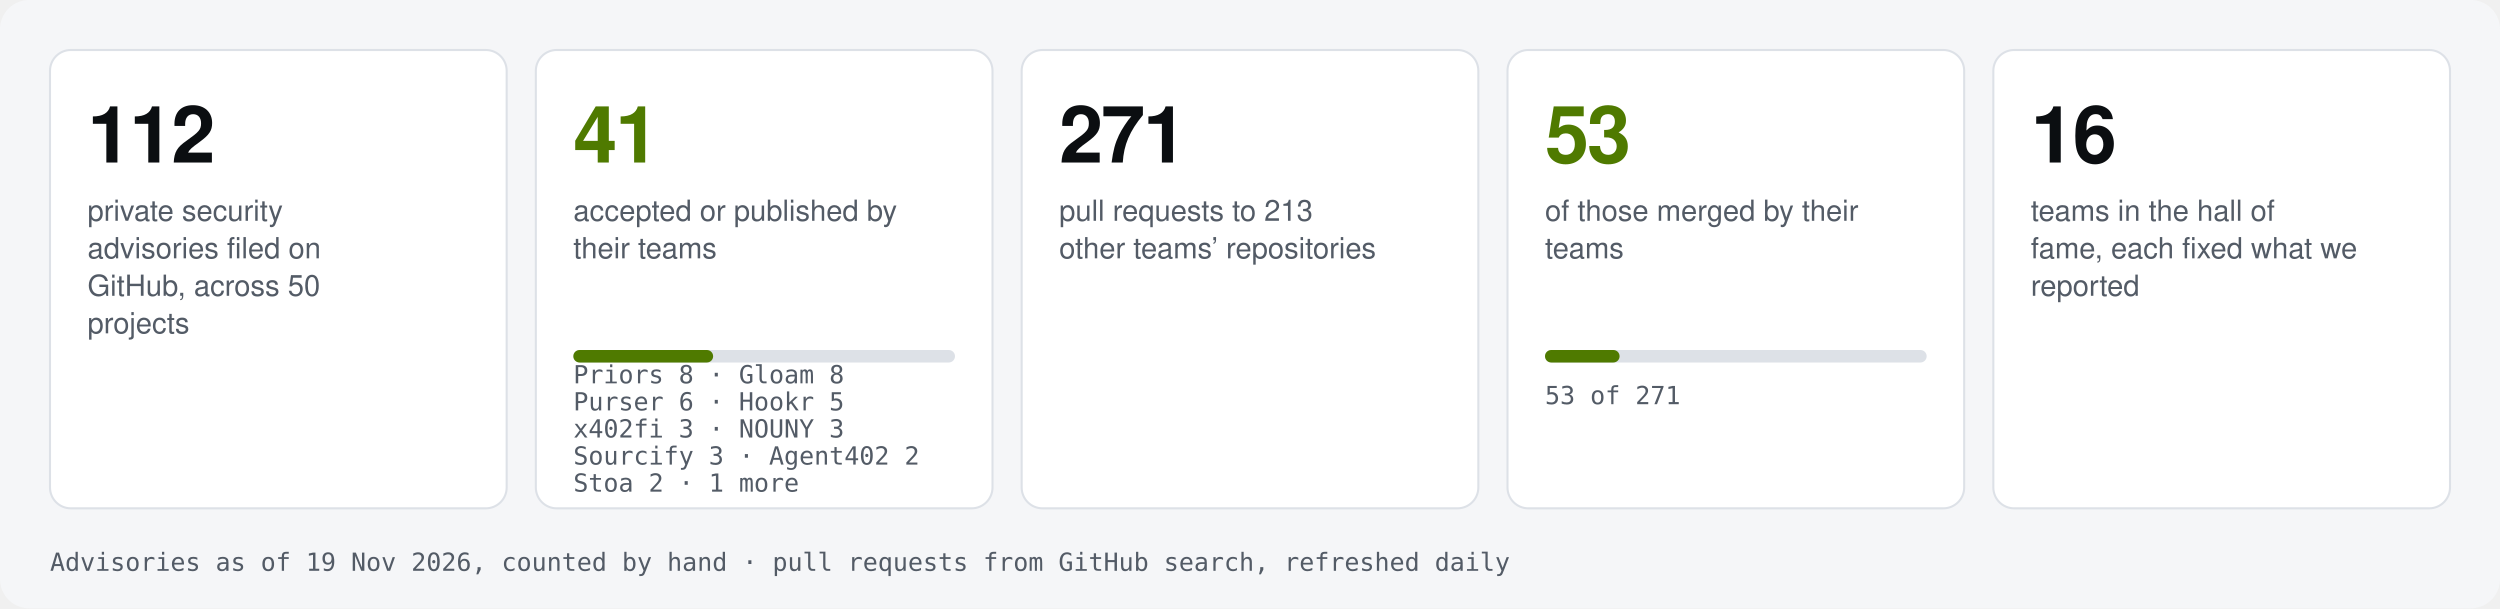
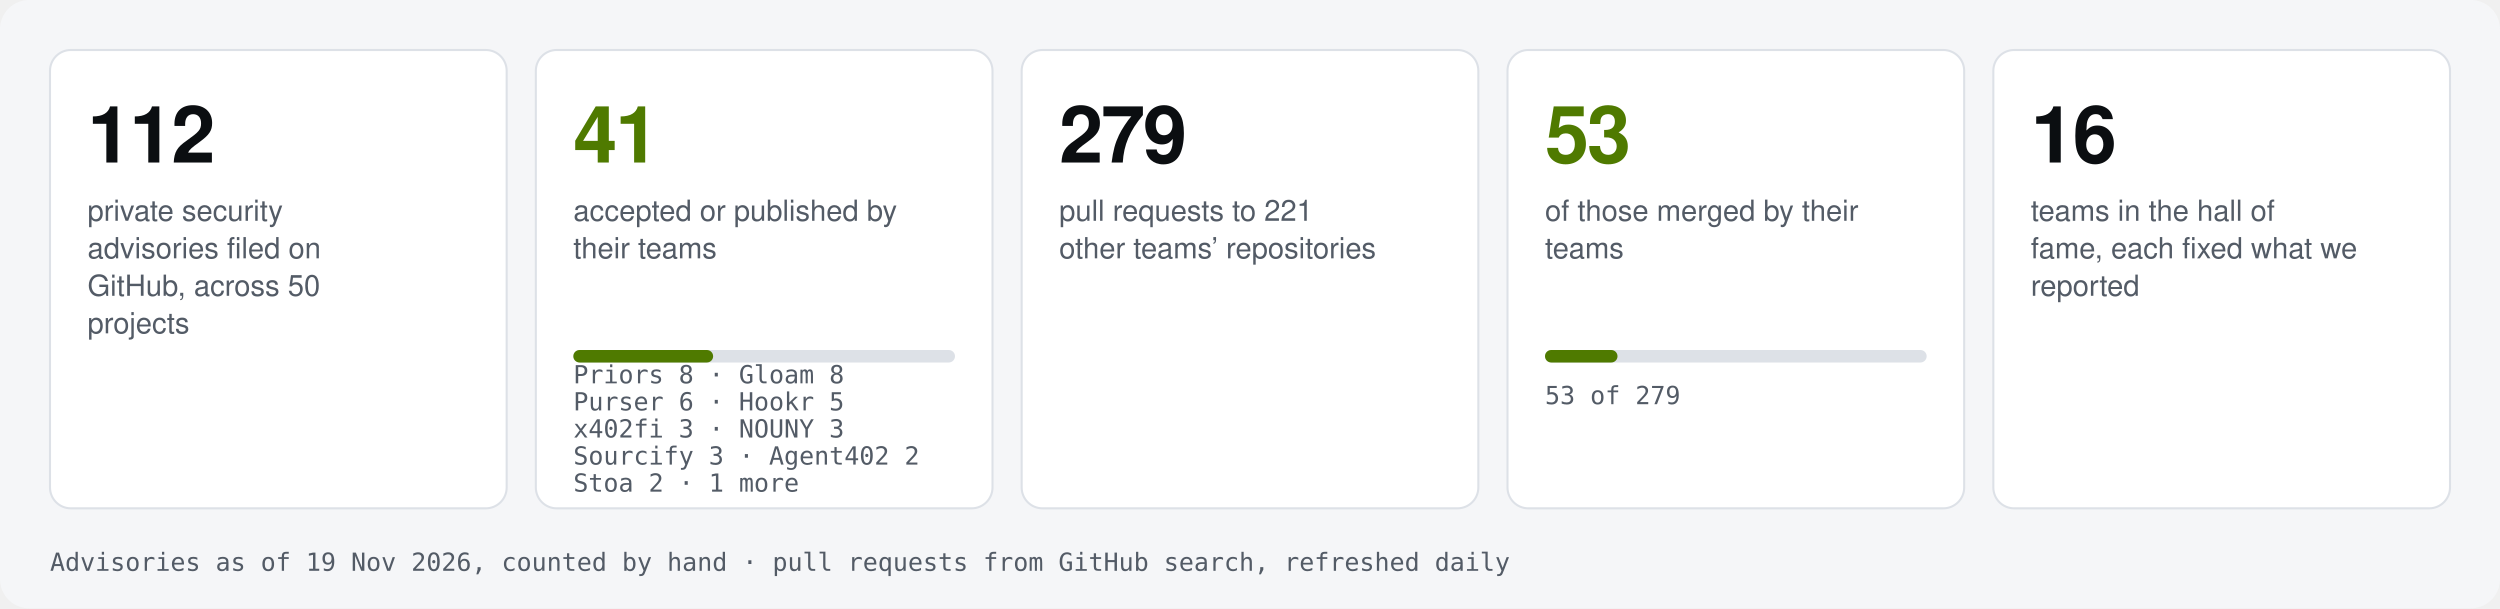
- <svg xmlns="http://www.w3.org/2000/svg" width="1200" height="292" viewBox="0 0 1200 292" role="img" aria-label="112 private security advisories filed on GitHub across 50 projects, 41 accepted or published; 271 pull requests to 213 other teams' repositories, 53 merged; 16 teams in the hall of fame">
+ <svg xmlns="http://www.w3.org/2000/svg" width="1200" height="292" viewBox="0 0 1200 292" role="img" aria-label="112 private security advisories filed on GitHub across 50 projects, 41 accepted or published; 279 pull requests to 221 other teams' repositories, 53 merged; 16 teams in the hall of fame">
  <style>.g{transform-box:fill-box;transform-origin:left;animation:grow 1.2s ease-out both}@keyframes grow{from{transform:scaleX(0)}}@media (prefers-reduced-motion: reduce){*{animation:none!important}}</style>
  <rect width="1200" height="292" rx="14" fill="#F5F6F8" />
  <g>
    <rect x="24.0" y="24" width="219.2" height="220" rx="10" fill="#FFFFFF" stroke="#DDE1E7" />
    <text x="42.0" y="78" font-family="-apple-system,BlinkMacSystemFont,'Segoe UI',Helvetica,Arial,sans-serif" font-size="38" font-weight="700" letter-spacing="-1" fill="#0B0E11">112</text>
    <text x="42.0" y="106" text-anchor="start" font-family="-apple-system,BlinkMacSystemFont,'Segoe UI',Helvetica,Arial,sans-serif" font-size="14" font-weight="400" fill="#535B66">private security</text>
    <text x="42.0" y="124" text-anchor="start" font-family="-apple-system,BlinkMacSystemFont,'Segoe UI',Helvetica,Arial,sans-serif" font-size="14" font-weight="400" fill="#535B66">advisories filed on</text>
    <text x="42.0" y="142" text-anchor="start" font-family="-apple-system,BlinkMacSystemFont,'Segoe UI',Helvetica,Arial,sans-serif" font-size="14" font-weight="400" fill="#535B66">GitHub, across 50</text>
    <text x="42.0" y="160" text-anchor="start" font-family="-apple-system,BlinkMacSystemFont,'Segoe UI',Helvetica,Arial,sans-serif" font-size="14" font-weight="400" fill="#535B66">projects</text>
  </g>
  <g>
    <rect x="257.2" y="24" width="219.2" height="220" rx="10" fill="#FFFFFF" stroke="#DDE1E7" />
    <text x="275.2" y="78" font-family="-apple-system,BlinkMacSystemFont,'Segoe UI',Helvetica,Arial,sans-serif" font-size="38" font-weight="700" letter-spacing="-1" fill="#4F7A00">41</text>
    <text x="275.2" y="106" text-anchor="start" font-family="-apple-system,BlinkMacSystemFont,'Segoe UI',Helvetica,Arial,sans-serif" font-size="14" font-weight="400" fill="#535B66">accepted or published by</text>
    <text x="275.2" y="124" text-anchor="start" font-family="-apple-system,BlinkMacSystemFont,'Segoe UI',Helvetica,Arial,sans-serif" font-size="14" font-weight="400" fill="#535B66">their teams</text>
    <rect x="275.2" y="168" width="183.2" height="6" rx="3" fill="#DDE1E7" />
    <rect class="g" style="animation-delay:0.35s" x="275.2" y="168" width="67.1" height="6" rx="3" fill="#4F7A00" />
    <text x="275.2" y="184" font-family="ui-monospace,SFMono-Regular,'SF Mono',Menlo,Consolas,monospace" font-size="12" fill="#535B66">Priors 8 · Gloam 8</text>
    <text x="275.2" y="197" font-family="ui-monospace,SFMono-Regular,'SF Mono',Menlo,Consolas,monospace" font-size="12" fill="#535B66">Purser 6 · Hookr 5</text>
    <text x="275.2" y="210" font-family="ui-monospace,SFMono-Regular,'SF Mono',Menlo,Consolas,monospace" font-size="12" fill="#535B66">x402fi 3 · NOUNY 3</text>
    <text x="275.2" y="223" font-family="ui-monospace,SFMono-Regular,'SF Mono',Menlo,Consolas,monospace" font-size="12" fill="#535B66">Sourcify 3 · Agent402 2</text>
    <text x="275.2" y="236" font-family="ui-monospace,SFMono-Regular,'SF Mono',Menlo,Consolas,monospace" font-size="12" fill="#535B66">Stoa 2 · 1 more</text>
  </g>
  <g>
    <rect x="490.4" y="24" width="219.2" height="220" rx="10" fill="#FFFFFF" stroke="#DDE1E7" />
-     <text x="508.4" y="78" font-family="-apple-system,BlinkMacSystemFont,'Segoe UI',Helvetica,Arial,sans-serif" font-size="38" font-weight="700" letter-spacing="-1" fill="#0B0E11">271</text>
-     <text x="508.4" y="106" text-anchor="start" font-family="-apple-system,BlinkMacSystemFont,'Segoe UI',Helvetica,Arial,sans-serif" font-size="14" font-weight="400" fill="#535B66">pull requests to 213</text>
+     <text x="508.4" y="78" font-family="-apple-system,BlinkMacSystemFont,'Segoe UI',Helvetica,Arial,sans-serif" font-size="38" font-weight="700" letter-spacing="-1" fill="#0B0E11">279</text>
+     <text x="508.4" y="106" text-anchor="start" font-family="-apple-system,BlinkMacSystemFont,'Segoe UI',Helvetica,Arial,sans-serif" font-size="14" font-weight="400" fill="#535B66">pull requests to 221</text>
    <text x="508.4" y="124" text-anchor="start" font-family="-apple-system,BlinkMacSystemFont,'Segoe UI',Helvetica,Arial,sans-serif" font-size="14" font-weight="400" fill="#535B66">other teams’ repositories</text>
  </g>
  <g>
    <rect x="723.6" y="24" width="219.2" height="220" rx="10" fill="#FFFFFF" stroke="#DDE1E7" />
    <text x="741.6" y="78" font-family="-apple-system,BlinkMacSystemFont,'Segoe UI',Helvetica,Arial,sans-serif" font-size="38" font-weight="700" letter-spacing="-1" fill="#4F7A00">53</text>
    <text x="741.6" y="106" text-anchor="start" font-family="-apple-system,BlinkMacSystemFont,'Segoe UI',Helvetica,Arial,sans-serif" font-size="14" font-weight="400" fill="#535B66">of those merged by their</text>
    <text x="741.6" y="124" text-anchor="start" font-family="-apple-system,BlinkMacSystemFont,'Segoe UI',Helvetica,Arial,sans-serif" font-size="14" font-weight="400" fill="#535B66">teams</text>
    <rect x="741.6" y="168" width="183.2" height="6" rx="3" fill="#DDE1E7" />
-     <rect class="g" style="animation-delay:0.65s" x="741.6" y="168" width="35.8" height="6" rx="3" fill="#4F7A00" />
-     <text x="741.6" y="194" font-family="ui-monospace,SFMono-Regular,'SF Mono',Menlo,Consolas,monospace" font-size="12" fill="#535B66">53 of 271</text>
+     <rect class="g" style="animation-delay:0.65s" x="741.6" y="168" width="34.8" height="6" rx="3" fill="#4F7A00" />
+     <text x="741.6" y="194" font-family="ui-monospace,SFMono-Regular,'SF Mono',Menlo,Consolas,monospace" font-size="12" fill="#535B66">53 of 279</text>
  </g>
  <g>
    <rect x="956.8" y="24" width="219.2" height="220" rx="10" fill="#FFFFFF" stroke="#DDE1E7" />
    <text x="974.8" y="78" font-family="-apple-system,BlinkMacSystemFont,'Segoe UI',Helvetica,Arial,sans-serif" font-size="38" font-weight="700" letter-spacing="-1" fill="#0B0E11">16</text>
    <text x="974.8" y="106" text-anchor="start" font-family="-apple-system,BlinkMacSystemFont,'Segoe UI',Helvetica,Arial,sans-serif" font-size="14" font-weight="400" fill="#535B66">teams in the hall of</text>
    <text x="974.8" y="124" text-anchor="start" font-family="-apple-system,BlinkMacSystemFont,'Segoe UI',Helvetica,Arial,sans-serif" font-size="14" font-weight="400" fill="#535B66">fame, each fixed what we</text>
    <text x="974.8" y="142" text-anchor="start" font-family="-apple-system,BlinkMacSystemFont,'Segoe UI',Helvetica,Arial,sans-serif" font-size="14" font-weight="400" fill="#535B66">reported</text>
  </g>
  <text x="24" y="274" font-family="ui-monospace,SFMono-Regular,'SF Mono',Menlo,Consolas,monospace" font-size="12" fill="#535B66">Advisories as of 19 Nov 2026, counted by hand · pull requests from GitHub search, refreshed daily</text>
</svg>
